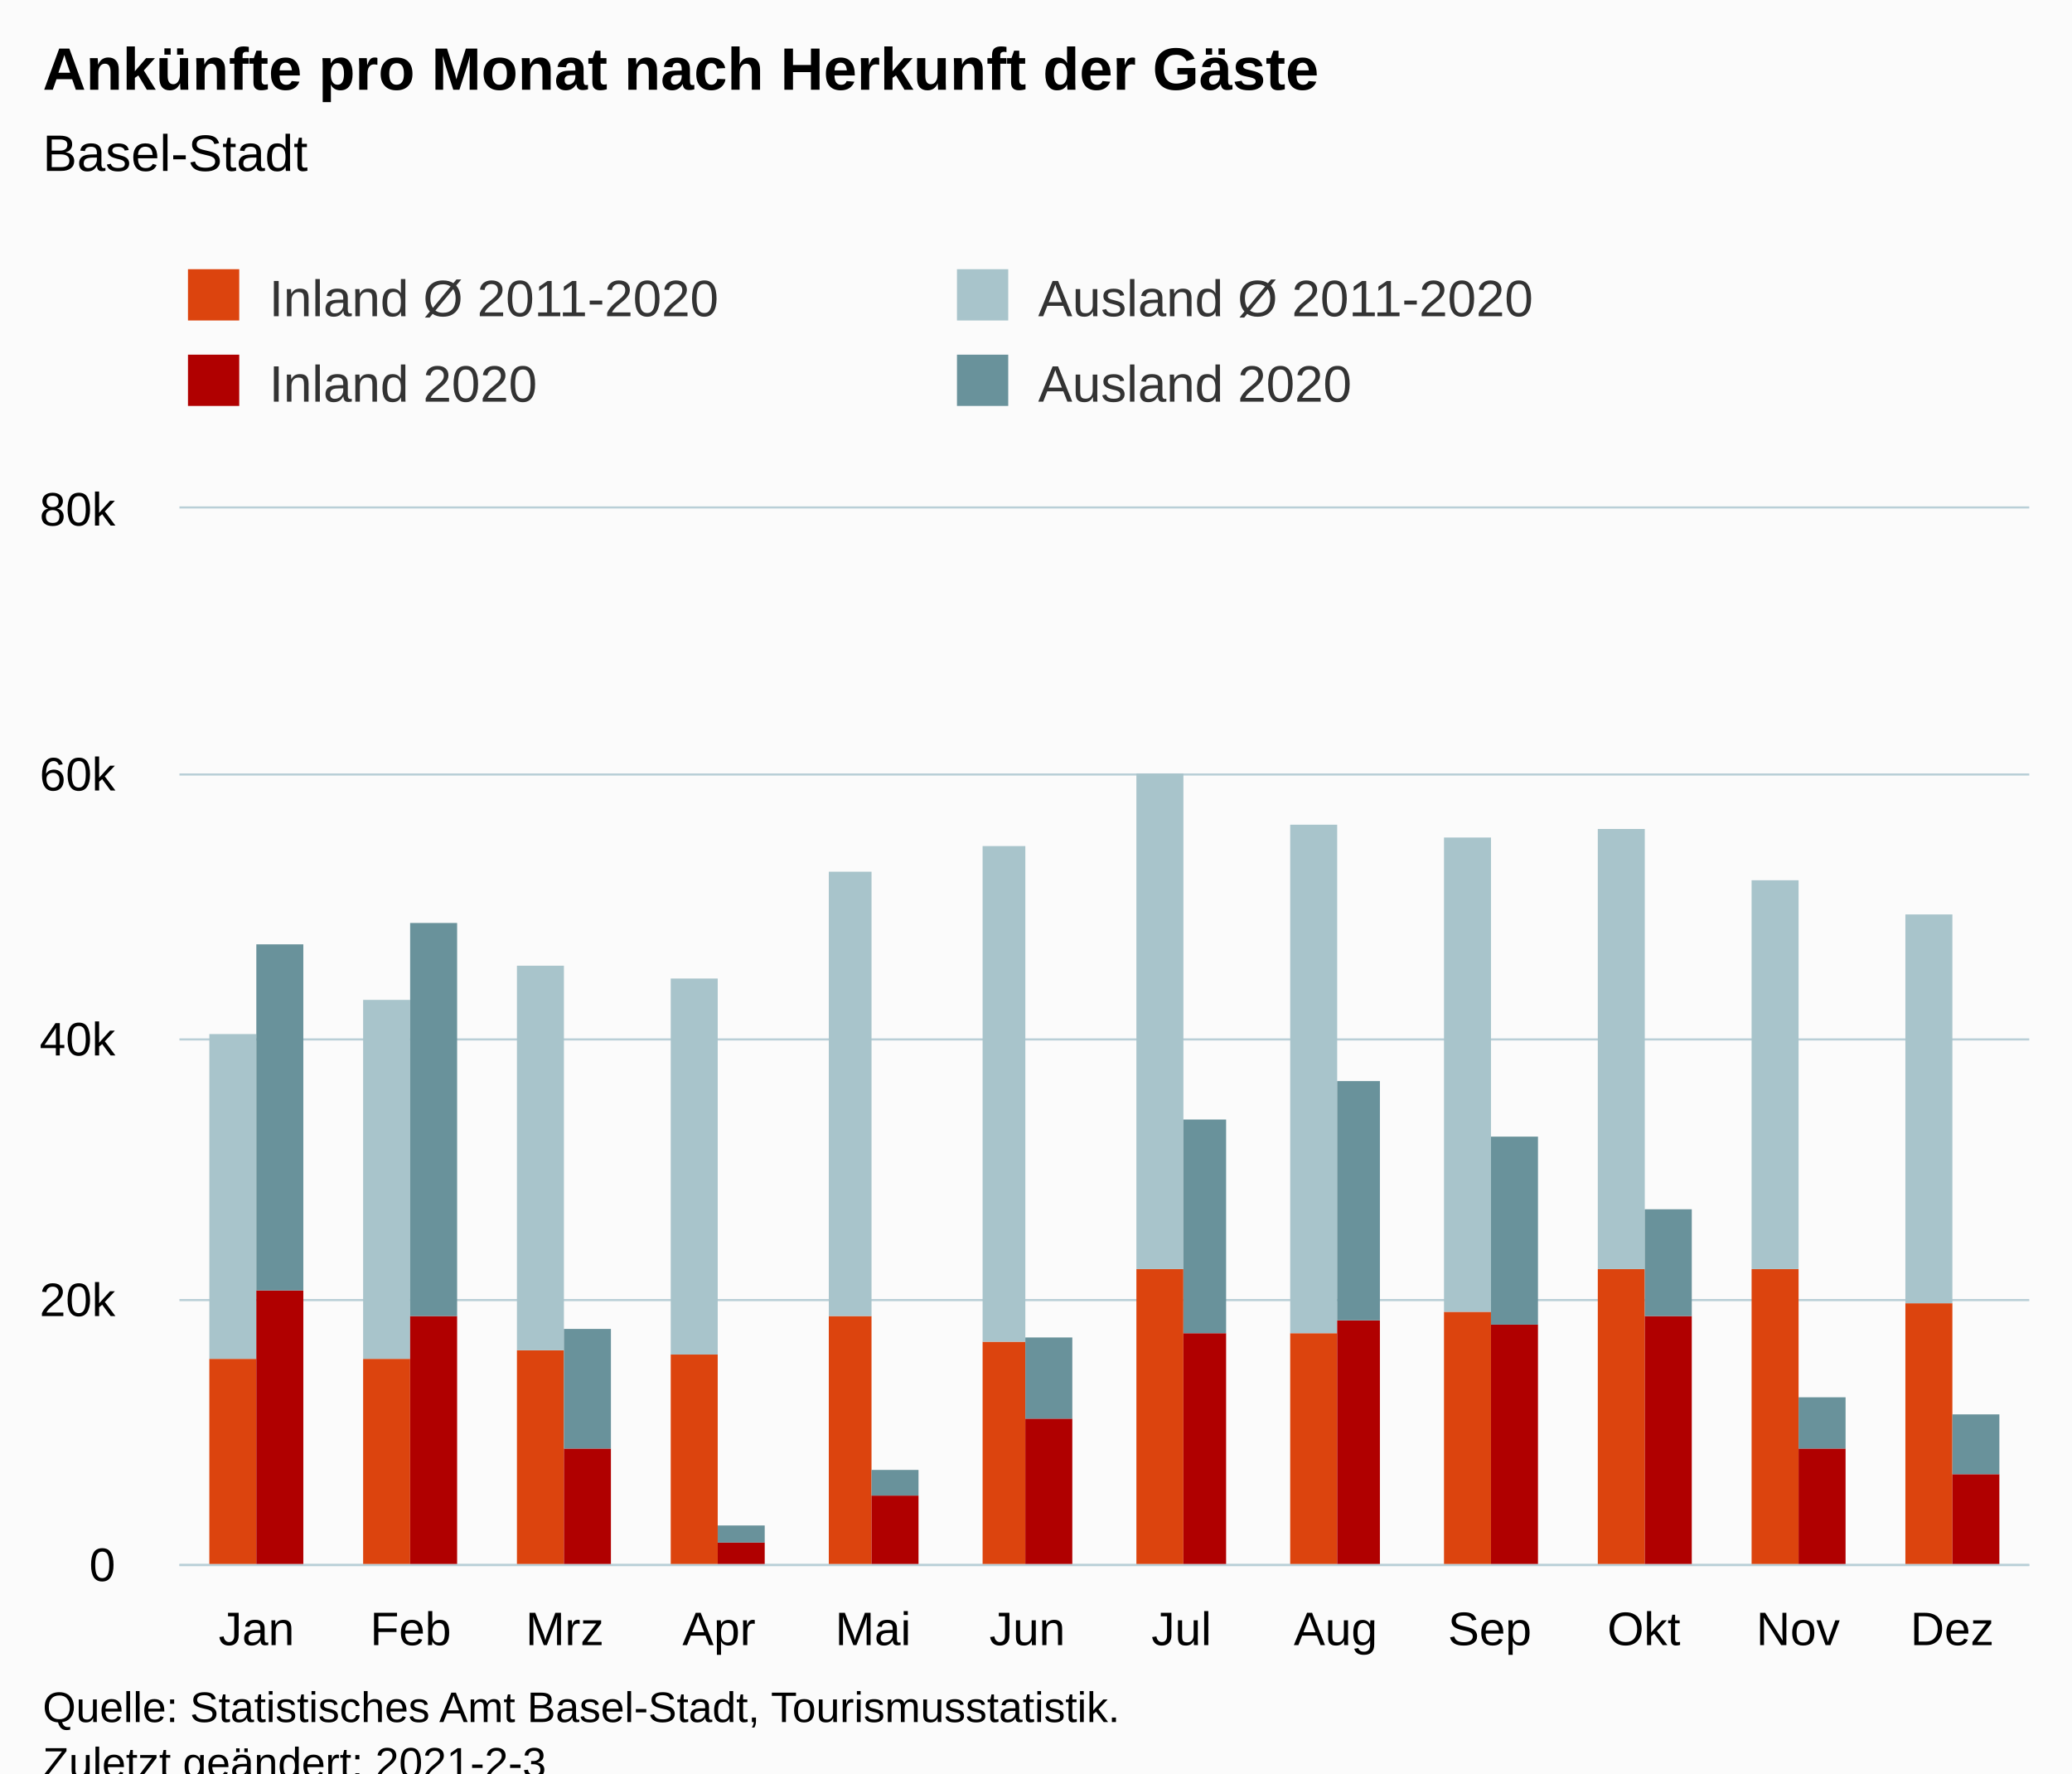
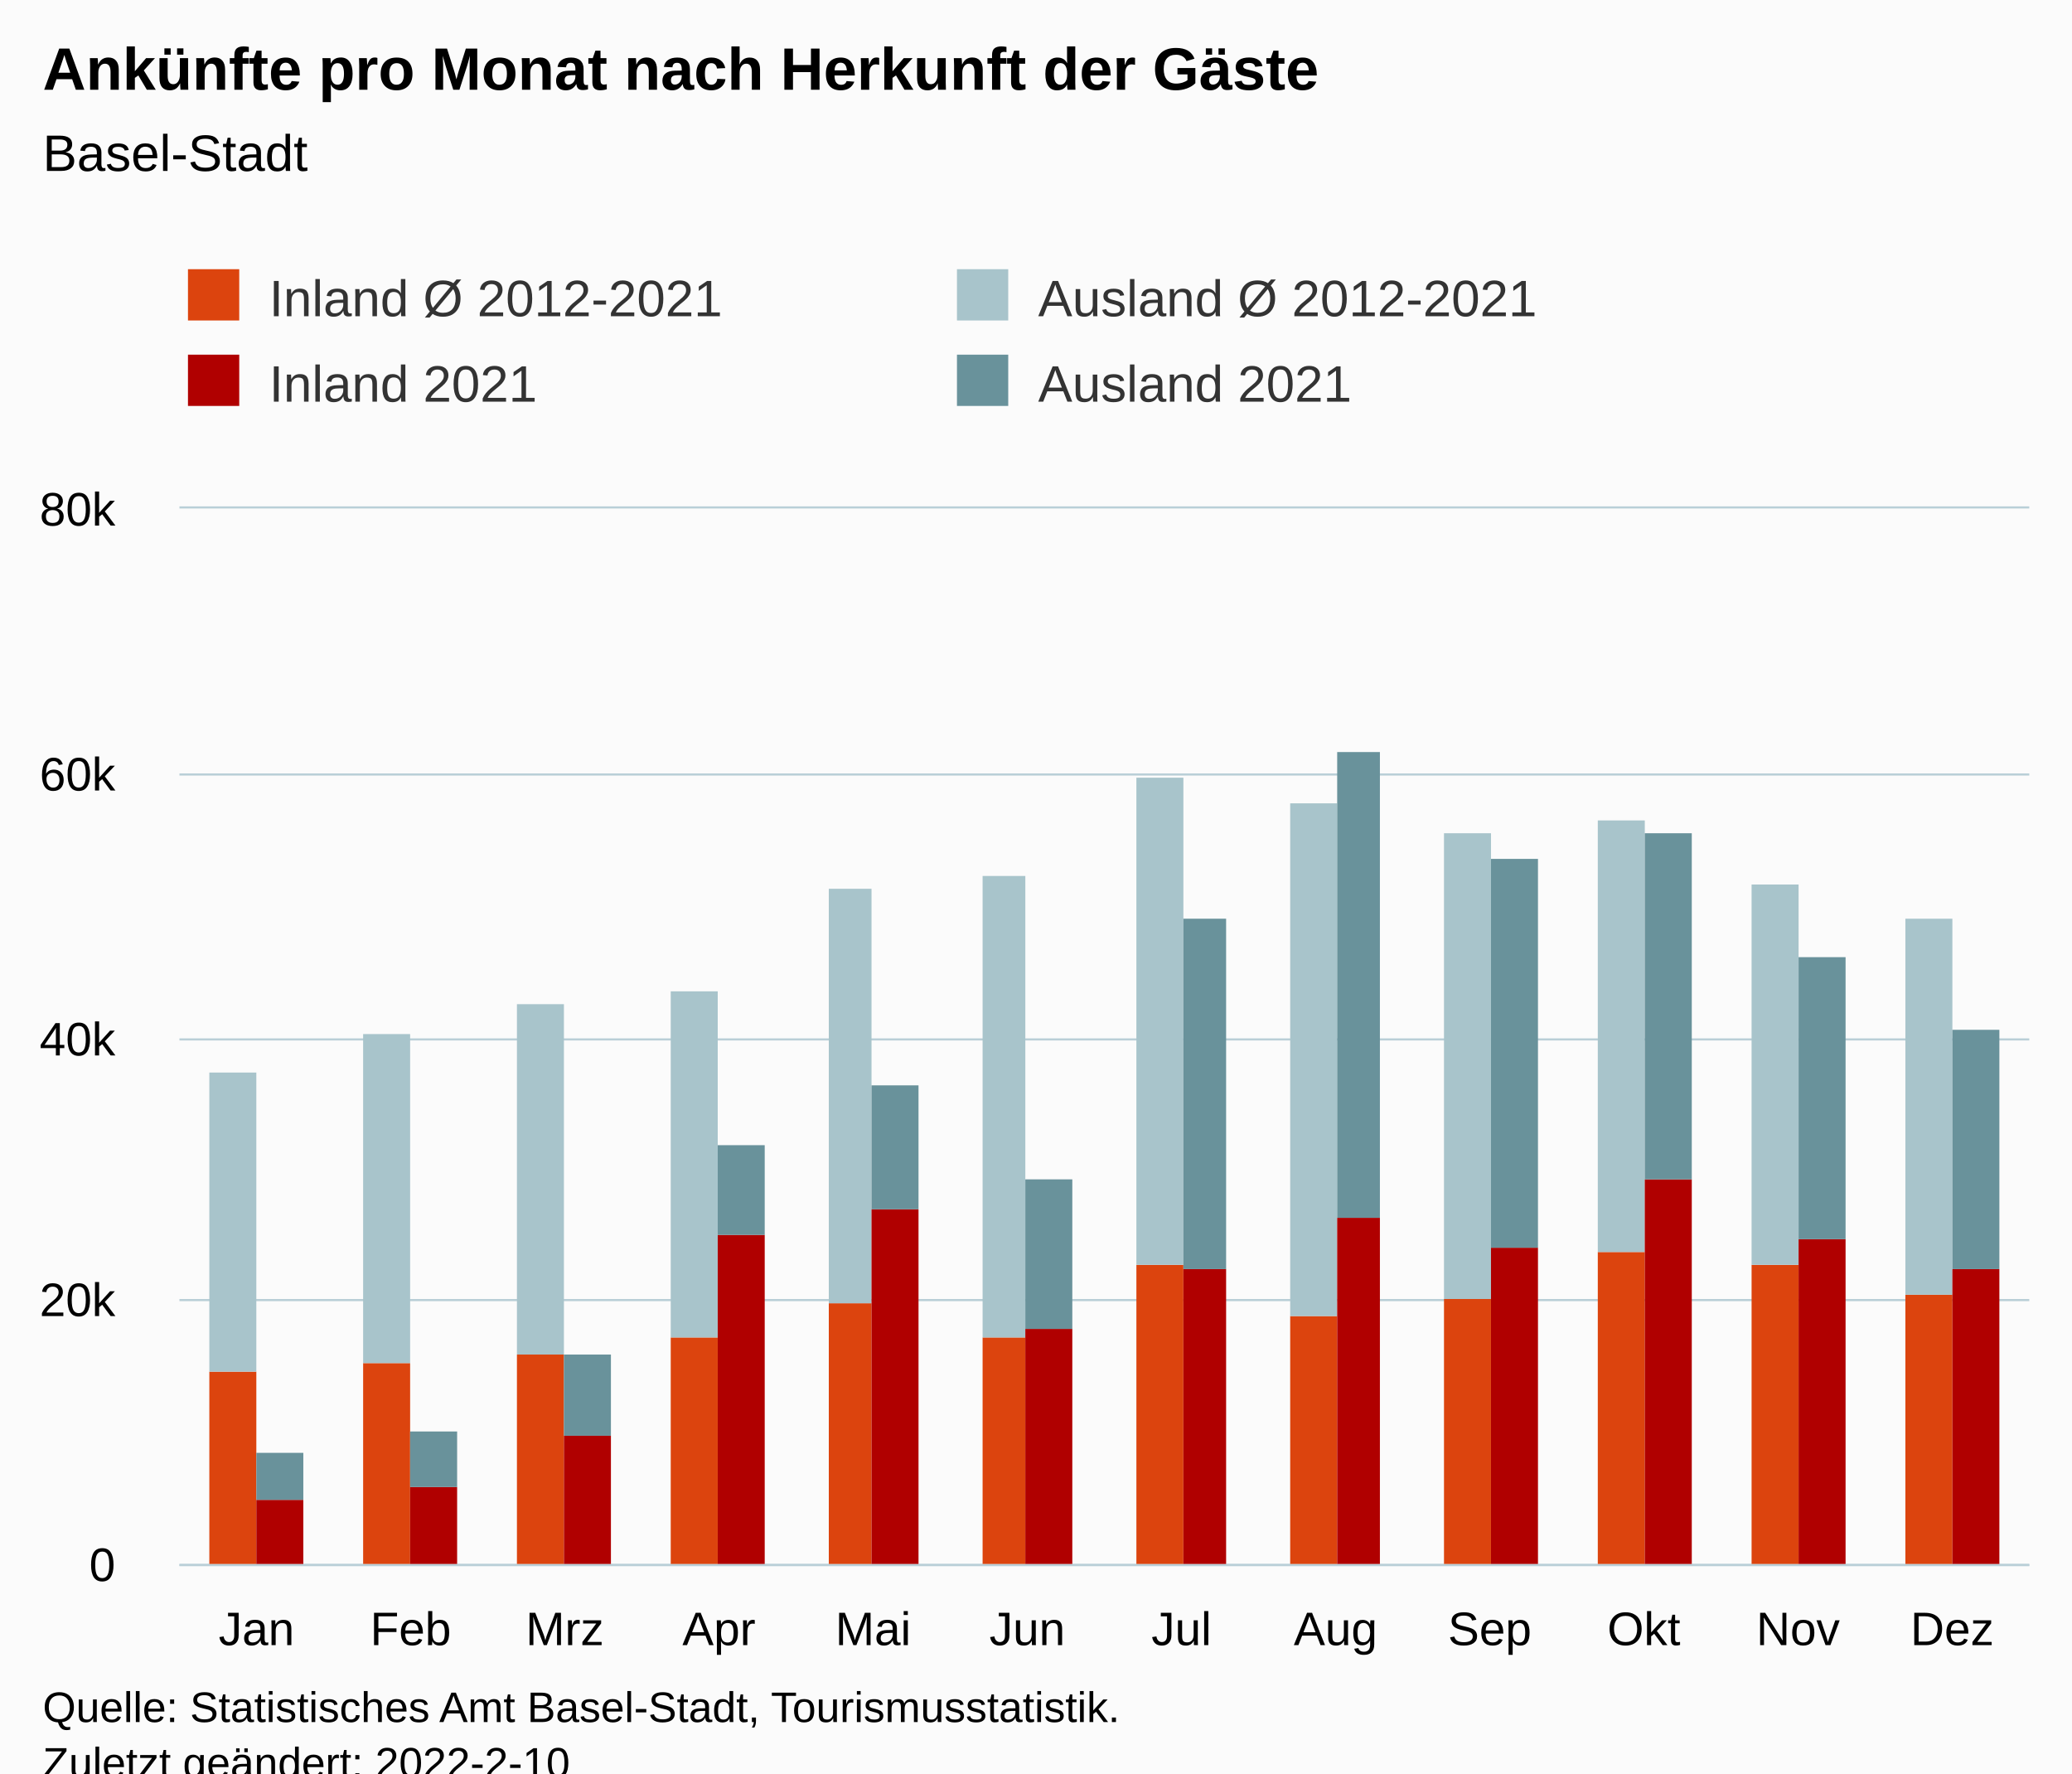
<svg xmlns="http://www.w3.org/2000/svg" version="1.1" class="highcharts-root" style="font-family:Arial;font-size:12px;" viewBox="0 0 485 415">
  <defs>
-     <clipPath id="highcharts-abcte5h-54-">
+     <clipPath id="highcharts-ub7cidi-55-">
      <rect x="0" y="0" width="433" height="247" fill="none" />
    </clipPath>
-     <clipPath id="highcharts-abcte5h-67-">
+     <clipPath id="highcharts-ub7cidi-68-">
      <rect x="0" y="0" width="433" height="247" fill="none" />
+     </clipPath>
+     <clipPath id="highcharts-ub7cidi-105-">
+       <rect x="42" y="119" width="433" height="247" fill="none" />
    </clipPath>
  </defs>
  <rect fill="#fbfbfb" class="highcharts-background" x="0" y="0" width="485" height="428" rx="0" ry="0" />
  <rect fill="none" class="highcharts-plot-background" x="42" y="119" width="433" height="247" />
  <g class="highcharts-pane-group" data-z-index="0" />
  <g class="highcharts-grid highcharts-xaxis-grid" data-z-index="1">
    <path fill="none" data-z-index="1" class="highcharts-grid-line" d="M 77.5 119 L 77.5 366" opacity="1" />
    <path fill="none" data-z-index="1" class="highcharts-grid-line" d="M 113.5 119 L 113.5 366" opacity="1" />
    <path fill="none" data-z-index="1" class="highcharts-grid-line" d="M 149.5 119 L 149.5 366" opacity="1" />
    <path fill="none" data-z-index="1" class="highcharts-grid-line" d="M 185.5 119 L 185.5 366" opacity="1" />
    <path fill="none" data-z-index="1" class="highcharts-grid-line" d="M 221.5 119 L 221.5 366" opacity="1" />
    <path fill="none" data-z-index="1" class="highcharts-grid-line" d="M 258.5 119 L 258.5 366" opacity="1" />
    <path fill="none" data-z-index="1" class="highcharts-grid-line" d="M 294.5 119 L 294.5 366" opacity="1" />
    <path fill="none" data-z-index="1" class="highcharts-grid-line" d="M 330.5 119 L 330.5 366" opacity="1" />
    <path fill="none" data-z-index="1" class="highcharts-grid-line" d="M 366.5 119 L 366.5 366" opacity="1" />
    <path fill="none" data-z-index="1" class="highcharts-grid-line" d="M 402.5 119 L 402.5 366" opacity="1" />
    <path fill="none" data-z-index="1" class="highcharts-grid-line" d="M 438.5 119 L 438.5 366" opacity="1" />
    <path fill="none" data-z-index="1" class="highcharts-grid-line" d="M 474.5 119 L 474.5 366" opacity="1" />
    <path fill="none" data-z-index="1" class="highcharts-grid-line" d="M 41.5 119 L 41.5 366" opacity="1" />
  </g>
  <g class="highcharts-grid highcharts-yaxis-grid" data-z-index="1">
    <path fill="none" stroke="#B9CFD7" stroke-width="0.5" data-z-index="1" class="highcharts-grid-line" d="M 42 366.25 L 475 366.25" opacity="1" />
    <path fill="none" stroke="#B9CFD7" stroke-width="0.5" data-z-index="1" class="highcharts-grid-line" d="M 42 304.25 L 475 304.25" opacity="1" />
    <path fill="none" stroke="#B9CFD7" stroke-width="0.5" data-z-index="1" class="highcharts-grid-line" d="M 42 243.25 L 475 243.25" opacity="1" />
    <path fill="none" stroke="#B9CFD7" stroke-width="0.5" data-z-index="1" class="highcharts-grid-line" d="M 42 181.25 L 475 181.25" opacity="1" />
    <path fill="none" stroke="#B9CFD7" stroke-width="0.5" data-z-index="1" class="highcharts-grid-line" d="M 42 118.75 L 475 118.75" opacity="1" />
  </g>
  <rect fill="none" class="highcharts-plot-border" data-z-index="1" x="42" y="119" width="433" height="247" />
  <g class="highcharts-axis highcharts-xaxis" data-z-index="2">
    <path fill="none" class="highcharts-axis-line" stroke="#B9CFD7" stroke-width="0.5" data-z-index="7" d="M 42 366.25 L 475 366.25" />
  </g>
  <g class="highcharts-axis highcharts-yaxis" data-z-index="2">
    <path fill="none" class="highcharts-axis-line" data-z-index="7" d="M 42 119 L 42 366" />
  </g>
  <g class="highcharts-series-group" data-z-index="3">
-     <g class="highcharts-series highcharts-series-0 highcharts-column-series" data-z-index="0.1" opacity="1" transform="translate(42,119) scale(1 1)" clip-path="url(#highcharts-abcte5h-67-)">
-       <rect x="7" y="199" width="11" height="49" fill="rgb(220, 68, 14)" opacity="1" class="highcharts-point" />
-       <rect x="43" y="199" width="11" height="49" fill="rgb(220, 68, 14)" opacity="1" class="highcharts-point" />
-       <rect x="79" y="197" width="11" height="51" fill="rgb(220, 68, 14)" opacity="1" class="highcharts-point" />
-       <rect x="115" y="198" width="11" height="50" fill="rgb(220, 68, 14)" opacity="1" class="highcharts-point" />
-       <rect x="152" y="189" width="10" height="59" fill="rgb(220, 68, 14)" opacity="1" class="highcharts-point" />
-       <rect x="188" y="195" width="10" height="53" fill="rgb(220, 68, 14)" opacity="1" class="highcharts-point" />
-       <rect x="224" y="178" width="11" height="70" fill="rgb(220, 68, 14)" opacity="1" class="highcharts-point" />
-       <rect x="260" y="193" width="11" height="55" fill="rgb(220, 68, 14)" opacity="1" class="highcharts-point" />
-       <rect x="296" y="188" width="11" height="60" fill="rgb(220, 68, 14)" opacity="1" class="highcharts-point" />
-       <rect x="332" y="178" width="11" height="70" fill="rgb(220, 68, 14)" opacity="1" class="highcharts-point" />
-       <rect x="368" y="178" width="11" height="70" fill="rgb(220, 68, 14)" opacity="1" class="highcharts-point" />
-       <rect x="404" y="186" width="11" height="62" fill="rgb(220, 68, 14)" opacity="1" class="highcharts-point" />
+     <g class="highcharts-series highcharts-series-0 highcharts-column-series" data-z-index="0.1" opacity="1" transform="translate(42,119) scale(1 1)" clip-path="url(#highcharts-ub7cidi-68-)">
+       <rect x="7" y="202" width="11" height="46" fill="rgb(220, 68, 14)" opacity="1" class="highcharts-point" />
+       <rect x="43" y="200" width="11" height="48" fill="rgb(220, 68, 14)" opacity="1" class="highcharts-point" />
+       <rect x="79" y="198" width="11" height="50" fill="rgb(220, 68, 14)" opacity="1" class="highcharts-point" />
+       <rect x="115" y="194" width="11" height="54" fill="rgb(220, 68, 14)" opacity="1" class="highcharts-point" />
+       <rect x="152" y="186" width="10" height="62" fill="rgb(220, 68, 14)" opacity="1" class="highcharts-point" />
+       <rect x="188" y="194" width="10" height="54" fill="rgb(220, 68, 14)" opacity="1" class="highcharts-point" />
+       <rect x="224" y="177" width="11" height="71" fill="rgb(220, 68, 14)" opacity="1" class="highcharts-point" />
+       <rect x="260" y="189" width="11" height="59" fill="rgb(220, 68, 14)" opacity="1" class="highcharts-point" />
+       <rect x="296" y="185" width="11" height="63" fill="rgb(220, 68, 14)" opacity="1" class="highcharts-point" />
+       <rect x="332" y="174" width="11" height="74" fill="rgb(220, 68, 14)" opacity="1" class="highcharts-point" />
+       <rect x="368" y="177" width="11" height="71" fill="rgb(220, 68, 14)" opacity="1" class="highcharts-point" />
+       <rect x="404" y="184" width="11" height="64" fill="rgb(220, 68, 14)" opacity="1" class="highcharts-point" />
    </g>
    <g class="highcharts-markers highcharts-series-0 highcharts-column-series" data-z-index="0.1" opacity="1" transform="translate(42,119) scale(1 1)" clip-path="none" />
-     <g class="highcharts-series highcharts-series-1 highcharts-column-series" data-z-index="0.1" opacity="1" transform="translate(42,119) scale(1 1)" clip-path="url(#highcharts-abcte5h-67-)">
-       <rect x="7" y="123" width="11" height="76" fill="rgb(168, 196, 203)" opacity="1" class="highcharts-point" />
-       <rect x="43" y="115" width="11" height="84" fill="rgb(168, 196, 203)" opacity="1" class="highcharts-point" />
-       <rect x="79" y="107" width="11" height="90" fill="rgb(168, 196, 203)" opacity="1" class="highcharts-point" />
-       <rect x="115" y="110" width="11" height="88" fill="rgb(168, 196, 203)" opacity="1" class="highcharts-point" />
-       <rect x="152" y="85" width="10" height="104" fill="rgb(168, 196, 203)" opacity="1" class="highcharts-point" />
-       <rect x="188" y="79" width="10" height="116" fill="rgb(168, 196, 203)" opacity="1" class="highcharts-point" />
-       <rect x="224" y="62" width="11" height="116" fill="rgb(168, 196, 203)" opacity="1" class="highcharts-point" />
-       <rect x="260" y="74" width="11" height="119" fill="rgb(168, 196, 203)" opacity="1" class="highcharts-point" />
-       <rect x="296" y="77" width="11" height="111" fill="rgb(168, 196, 203)" opacity="1" class="highcharts-point" />
-       <rect x="332" y="75" width="11" height="103" fill="rgb(168, 196, 203)" opacity="1" class="highcharts-point" />
-       <rect x="368" y="87" width="11" height="91" fill="rgb(168, 196, 203)" opacity="1" class="highcharts-point" />
-       <rect x="404" y="95" width="11" height="91" fill="rgb(168, 196, 203)" opacity="1" class="highcharts-point" />
+     <g class="highcharts-series highcharts-series-1 highcharts-column-series" data-z-index="0.1" opacity="1" transform="translate(42,119) scale(1 1)" clip-path="url(#highcharts-ub7cidi-68-)">
+       <rect x="7" y="132" width="11" height="70" fill="rgb(168, 196, 203)" opacity="1" class="highcharts-point" />
+       <rect x="43" y="123" width="11" height="77" fill="rgb(168, 196, 203)" opacity="1" class="highcharts-point" />
+       <rect x="79" y="116" width="11" height="82" fill="rgb(168, 196, 203)" opacity="1" class="highcharts-point" />
+       <rect x="115" y="113" width="11" height="81" fill="rgb(168, 196, 203)" opacity="1" class="highcharts-point" />
+       <rect x="152" y="89" width="10" height="97" fill="rgb(168, 196, 203)" opacity="1" class="highcharts-point" />
+       <rect x="188" y="86" width="10" height="108" fill="rgb(168, 196, 203)" opacity="1" class="highcharts-point" />
+       <rect x="224" y="63" width="11" height="114" fill="rgb(168, 196, 203)" opacity="1" class="highcharts-point" />
+       <rect x="260" y="69" width="11" height="120" fill="rgb(168, 196, 203)" opacity="1" class="highcharts-point" />
+       <rect x="296" y="76" width="11" height="109" fill="rgb(168, 196, 203)" opacity="1" class="highcharts-point" />
+       <rect x="332" y="73" width="11" height="101" fill="rgb(168, 196, 203)" opacity="1" class="highcharts-point" />
+       <rect x="368" y="88" width="11" height="89" fill="rgb(168, 196, 203)" opacity="1" class="highcharts-point" />
+       <rect x="404" y="96" width="11" height="88" fill="rgb(168, 196, 203)" opacity="1" class="highcharts-point" />
    </g>
    <g class="highcharts-markers highcharts-series-1 highcharts-column-series" data-z-index="0.1" opacity="1" transform="translate(42,119) scale(1 1)" clip-path="none" />
-     <g class="highcharts-series highcharts-series-2 highcharts-column-series" data-z-index="0.1" opacity="1" transform="translate(42,119) scale(1 1)" clip-path="url(#highcharts-abcte5h-67-)">
-       <rect x="18" y="183" width="11" height="65" fill="rgb(176, 0, 0)" opacity="1" class="highcharts-point" />
-       <rect x="54" y="189" width="11" height="59" fill="rgb(176, 0, 0)" opacity="1" class="highcharts-point" />
-       <rect x="90" y="220" width="11" height="28" fill="rgb(176, 0, 0)" opacity="1" class="highcharts-point" />
-       <rect x="126" y="242" width="11" height="6" fill="rgb(176, 0, 0)" opacity="1" class="highcharts-point" />
-       <rect x="162" y="231" width="11" height="17" fill="rgb(176, 0, 0)" opacity="1" class="highcharts-point" />
-       <rect x="198" y="213" width="11" height="35" fill="rgb(176, 0, 0)" opacity="1" class="highcharts-point" />
-       <rect x="235" y="193" width="10" height="55" fill="rgb(176, 0, 0)" opacity="1" class="highcharts-point" />
-       <rect x="271" y="190" width="10" height="58" fill="rgb(176, 0, 0)" opacity="1" class="highcharts-point" />
-       <rect x="307" y="191" width="11" height="57" fill="rgb(176, 0, 0)" opacity="1" class="highcharts-point" />
-       <rect x="343" y="189" width="11" height="59" fill="rgb(176, 0, 0)" opacity="1" class="highcharts-point" />
-       <rect x="379" y="220" width="11" height="28" fill="rgb(176, 0, 0)" opacity="1" class="highcharts-point" />
-       <rect x="415" y="226" width="11" height="22" fill="rgb(176, 0, 0)" opacity="1" class="highcharts-point" />
+     <g class="highcharts-series highcharts-series-2 highcharts-column-series" data-z-index="0.1" opacity="1" transform="translate(42,119) scale(1 1)" clip-path="url(#highcharts-ub7cidi-68-)">
+       <rect x="18" y="232" width="11" height="16" fill="rgb(176, 0, 0)" opacity="1" class="highcharts-point" />
+       <rect x="54" y="229" width="11" height="19" fill="rgb(176, 0, 0)" opacity="1" class="highcharts-point" />
+       <rect x="90" y="217" width="11" height="31" fill="rgb(176, 0, 0)" opacity="1" class="highcharts-point" />
+       <rect x="126" y="170" width="11" height="78" fill="rgb(176, 0, 0)" opacity="1" class="highcharts-point" />
+       <rect x="162" y="164" width="11" height="84" fill="rgb(176, 0, 0)" opacity="1" class="highcharts-point" />
+       <rect x="198" y="192" width="11" height="56" fill="rgb(176, 0, 0)" opacity="1" class="highcharts-point" />
+       <rect x="235" y="178" width="10" height="70" fill="rgb(176, 0, 0)" opacity="1" class="highcharts-point" />
+       <rect x="271" y="166" width="10" height="82" fill="rgb(176, 0, 0)" opacity="1" class="highcharts-point" />
+       <rect x="307" y="173" width="11" height="75" fill="rgb(176, 0, 0)" opacity="1" class="highcharts-point" />
+       <rect x="343" y="157" width="11" height="91" fill="rgb(176, 0, 0)" opacity="1" class="highcharts-point" />
+       <rect x="379" y="171" width="11" height="77" fill="rgb(176, 0, 0)" opacity="1" class="highcharts-point" />
+       <rect x="415" y="178" width="11" height="70" fill="rgb(176, 0, 0)" opacity="1" class="highcharts-point" />
    </g>
    <g class="highcharts-markers highcharts-series-2 highcharts-column-series" data-z-index="0.1" opacity="1" transform="translate(42,119) scale(1 1)" clip-path="none" />
-     <g class="highcharts-series highcharts-series-3 highcharts-column-series" data-z-index="0.1" opacity="1" transform="translate(42,119) scale(1 1)" clip-path="url(#highcharts-abcte5h-67-)">
-       <rect x="18" y="102" width="11" height="81" fill="rgb(105, 146, 155)" opacity="1" class="highcharts-point" />
-       <rect x="54" y="97" width="11" height="92" fill="rgb(105, 146, 155)" opacity="1" class="highcharts-point" />
-       <rect x="90" y="192" width="11" height="28" fill="rgb(105, 146, 155)" opacity="1" class="highcharts-point" />
-       <rect x="126" y="238" width="11" height="4" fill="rgb(105, 146, 155)" opacity="1" class="highcharts-point" />
-       <rect x="162" y="225" width="11" height="6" fill="rgb(105, 146, 155)" opacity="1" class="highcharts-point" />
-       <rect x="198" y="194" width="11" height="19" fill="rgb(105, 146, 155)" opacity="1" class="highcharts-point" />
-       <rect x="235" y="143" width="10" height="50" fill="rgb(105, 146, 155)" opacity="1" class="highcharts-point" />
-       <rect x="271" y="134" width="10" height="56" fill="rgb(105, 146, 155)" opacity="1" class="highcharts-point" />
-       <rect x="307" y="147" width="11" height="44" fill="rgb(105, 146, 155)" opacity="1" class="highcharts-point" />
-       <rect x="343" y="164" width="11" height="25" fill="rgb(105, 146, 155)" opacity="1" class="highcharts-point" />
-       <rect x="379" y="208" width="11" height="12" fill="rgb(105, 146, 155)" opacity="1" class="highcharts-point" />
-       <rect x="415" y="212" width="11" height="14" fill="rgb(105, 146, 155)" opacity="1" class="highcharts-point" />
+     <g class="highcharts-series highcharts-series-3 highcharts-column-series" data-z-index="0.1" opacity="1" transform="translate(42,119) scale(1 1)" clip-path="url(#highcharts-ub7cidi-68-)">
+       <rect x="18" y="221" width="11" height="11" fill="rgb(105, 146, 155)" opacity="1" class="highcharts-point" />
+       <rect x="54" y="216" width="11" height="13" fill="rgb(105, 146, 155)" opacity="1" class="highcharts-point" />
+       <rect x="90" y="198" width="11" height="19" fill="rgb(105, 146, 155)" opacity="1" class="highcharts-point" />
+       <rect x="126" y="149" width="11" height="21" fill="rgb(105, 146, 155)" opacity="1" class="highcharts-point" />
+       <rect x="162" y="135" width="11" height="29" fill="rgb(105, 146, 155)" opacity="1" class="highcharts-point" />
+       <rect x="198" y="157" width="11" height="35" fill="rgb(105, 146, 155)" opacity="1" class="highcharts-point" />
+       <rect x="235" y="96" width="10" height="82" fill="rgb(105, 146, 155)" opacity="1" class="highcharts-point" />
+       <rect x="271" y="57" width="10" height="109" fill="rgb(105, 146, 155)" opacity="1" class="highcharts-point" />
+       <rect x="307" y="82" width="11" height="91" fill="rgb(105, 146, 155)" opacity="1" class="highcharts-point" />
+       <rect x="343" y="76" width="11" height="81" fill="rgb(105, 146, 155)" opacity="1" class="highcharts-point" />
+       <rect x="379" y="105" width="11" height="66" fill="rgb(105, 146, 155)" opacity="1" class="highcharts-point" />
+       <rect x="415" y="122" width="11" height="56" fill="rgb(105, 146, 155)" opacity="1" class="highcharts-point" />
    </g>
    <g class="highcharts-markers highcharts-series-3 highcharts-column-series" data-z-index="0.1" opacity="1" transform="translate(42,119) scale(1 1)" clip-path="none" />
  </g>
  <text x="10" text-anchor="start" class="highcharts-title" data-z-index="4" style="color:#000000;font-size:14px;font-weight:bold;fill:#000000;" y="21">
    <tspan>Ankünfte pro Monat nach Herkunft der Gäste</tspan>
  </text>
  <text x="10" text-anchor="start" class="highcharts-subtitle" data-z-index="4" style="color:#000000;font-size:12px;font-weight:normal;fill:#000000;" y="40">
    <tspan>Basel-Stadt</tspan>
  </text>
  <text x="10" text-anchor="start" class="highcharts-caption" data-z-index="4" style="color:#666666;fill:#666666;" y="400" />
  <g class="highcharts-legend" data-z-index="7" transform="translate(34,56)">
    <rect fill="none" class="highcharts-legend-box" rx="0" ry="0" x="0" y="0" width="356" height="51" visibility="visible" />
    <g data-z-index="1">
      <g>
        <g class="highcharts-legend-item highcharts-column-series highcharts-color-undefined highcharts-series-0" data-z-index="1" transform="translate(8,3)">
          <text x="21" style="color:#333333;cursor:pointer;font-size:12px;font-weight:normal;fill:#333333;" text-anchor="start" data-z-index="2" y="15">
-             <tspan>Inland Ø 2011-2020</tspan>
+             <tspan>Inland Ø 2012-2021</tspan>
          </text>
          <rect x="2" y="4" width="12" height="12" fill="rgb(220, 68, 14)" class="highcharts-point" data-z-index="3" />
        </g>
        <g class="highcharts-legend-item highcharts-column-series highcharts-color-undefined highcharts-series-1" data-z-index="1" transform="translate(188,3)">
          <text x="21" y="15" style="color:#333333;cursor:pointer;font-size:12px;font-weight:normal;fill:#333333;" text-anchor="start" data-z-index="2">
-             <tspan>Ausland Ø 2011-2020</tspan>
+             <tspan>Ausland Ø 2012-2021</tspan>
          </text>
          <rect x="2" y="4" width="12" height="12" fill="rgb(168, 196, 203)" class="highcharts-point" data-z-index="3" />
        </g>
        <g class="highcharts-legend-item highcharts-column-series highcharts-color-undefined highcharts-series-2" data-z-index="1" transform="translate(8,23)">
          <text x="21" y="15" style="color:#333333;cursor:pointer;font-size:12px;font-weight:normal;fill:#333333;" text-anchor="start" data-z-index="2">
-             <tspan>Inland 2020</tspan>
+             <tspan>Inland 2021</tspan>
          </text>
          <rect x="2" y="4" width="12" height="12" fill="rgb(176, 0, 0)" class="highcharts-point" data-z-index="3" />
        </g>
        <g class="highcharts-legend-item highcharts-column-series highcharts-color-undefined highcharts-series-3" data-z-index="1" transform="translate(188,23)">
          <text x="21" y="15" style="color:#333333;cursor:pointer;font-size:12px;font-weight:normal;fill:#333333;" text-anchor="start" data-z-index="2">
-             <tspan>Ausland 2020</tspan>
+             <tspan>Ausland 2021</tspan>
          </text>
          <rect x="2" y="4" width="12" height="12" fill="rgb(105, 146, 155)" class="highcharts-point" data-z-index="3" />
        </g>
      </g>
    </g>
  </g>
  <g class="highcharts-axis-labels highcharts-xaxis-labels" data-z-index="7">
    <text x="60.042" style="color:#000000;cursor:default;font-size:11px;fill:#000000;" text-anchor="middle" transform="translate(0,0)" y="385" opacity="1">Jan</text>
    <text x="96.125" style="color:#000000;cursor:default;font-size:11px;fill:#000000;" text-anchor="middle" transform="translate(0,0)" y="385" opacity="1">Feb</text>
    <text x="132.208" style="color:#000000;cursor:default;font-size:11px;fill:#000000;" text-anchor="middle" transform="translate(0,0)" y="385" opacity="1">Mrz</text>
    <text x="168.292" style="color:#000000;cursor:default;font-size:11px;fill:#000000;" text-anchor="middle" transform="translate(0,0)" y="385" opacity="1">Apr</text>
    <text x="204.375" style="color:#000000;cursor:default;font-size:11px;fill:#000000;" text-anchor="middle" transform="translate(0,0)" y="385" opacity="1">Mai</text>
    <text x="240.458" style="color:#000000;cursor:default;font-size:11px;fill:#000000;" text-anchor="middle" transform="translate(0,0)" y="385" opacity="1">Jun</text>
    <text x="276.542" style="color:#000000;cursor:default;font-size:11px;fill:#000000;" text-anchor="middle" transform="translate(0,0)" y="385" opacity="1">Jul</text>
    <text x="312.625" style="color:#000000;cursor:default;font-size:11px;fill:#000000;" text-anchor="middle" transform="translate(0,0)" y="385" opacity="1">Aug</text>
    <text x="348.708" style="color:#000000;cursor:default;font-size:11px;fill:#000000;" text-anchor="middle" transform="translate(0,0)" y="385" opacity="1">Sep</text>
    <text x="384.792" style="color:#000000;cursor:default;font-size:11px;fill:#000000;" text-anchor="middle" transform="translate(0,0)" y="385" opacity="1">Okt</text>
    <text x="420.875" style="color:#000000;cursor:default;font-size:11px;fill:#000000;" text-anchor="middle" transform="translate(0,0)" y="385" opacity="1">Nov</text>
    <text x="456.958" style="color:#000000;cursor:default;font-size:11px;fill:#000000;" text-anchor="middle" transform="translate(0,0)" y="385" opacity="1">Dez</text>
  </g>
  <g class="highcharts-axis-labels highcharts-yaxis-labels" data-z-index="7">
    <text x="27" style="color:#000000;cursor:default;font-size:11px;fill:#000000;" text-anchor="end" transform="translate(0,0)" y="370" opacity="1">0</text>
    <text x="27" style="color:#000000;cursor:default;font-size:11px;fill:#000000;" text-anchor="end" transform="translate(0,0)" y="308" opacity="1">20k</text>
    <text x="27" style="color:#000000;cursor:default;font-size:11px;fill:#000000;" text-anchor="end" transform="translate(0,0)" y="247" opacity="1">40k</text>
    <text x="27" style="color:#000000;cursor:default;font-size:11px;fill:#000000;" text-anchor="end" transform="translate(0,0)" y="185" opacity="1">60k</text>
    <text x="27" style="color:#000000;cursor:default;font-size:11px;fill:#000000;" text-anchor="end" transform="translate(0,0)" y="123" opacity="1">80k</text>
  </g>
  <text x="10" class="highcharts-credits" text-anchor="start" data-z-index="8" style="cursor:default;color:#000000;font-size:10px;fill:#000000;" y="403">
    <tspan>Quelle: Statistisches Amt Basel-Stadt, Tourismusstatistik.</tspan>
-     <tspan x="10" dy="13">Zuletzt geändert: 2021-2-3</tspan>
+     <tspan x="10" dy="13">Zuletzt geändert: 2022-2-10</tspan>
  </text>
+   <g class="highcharts-control-points" data-z-index="99" clip-path="url(#highcharts-ub7cidi-105-)" />
</svg>
